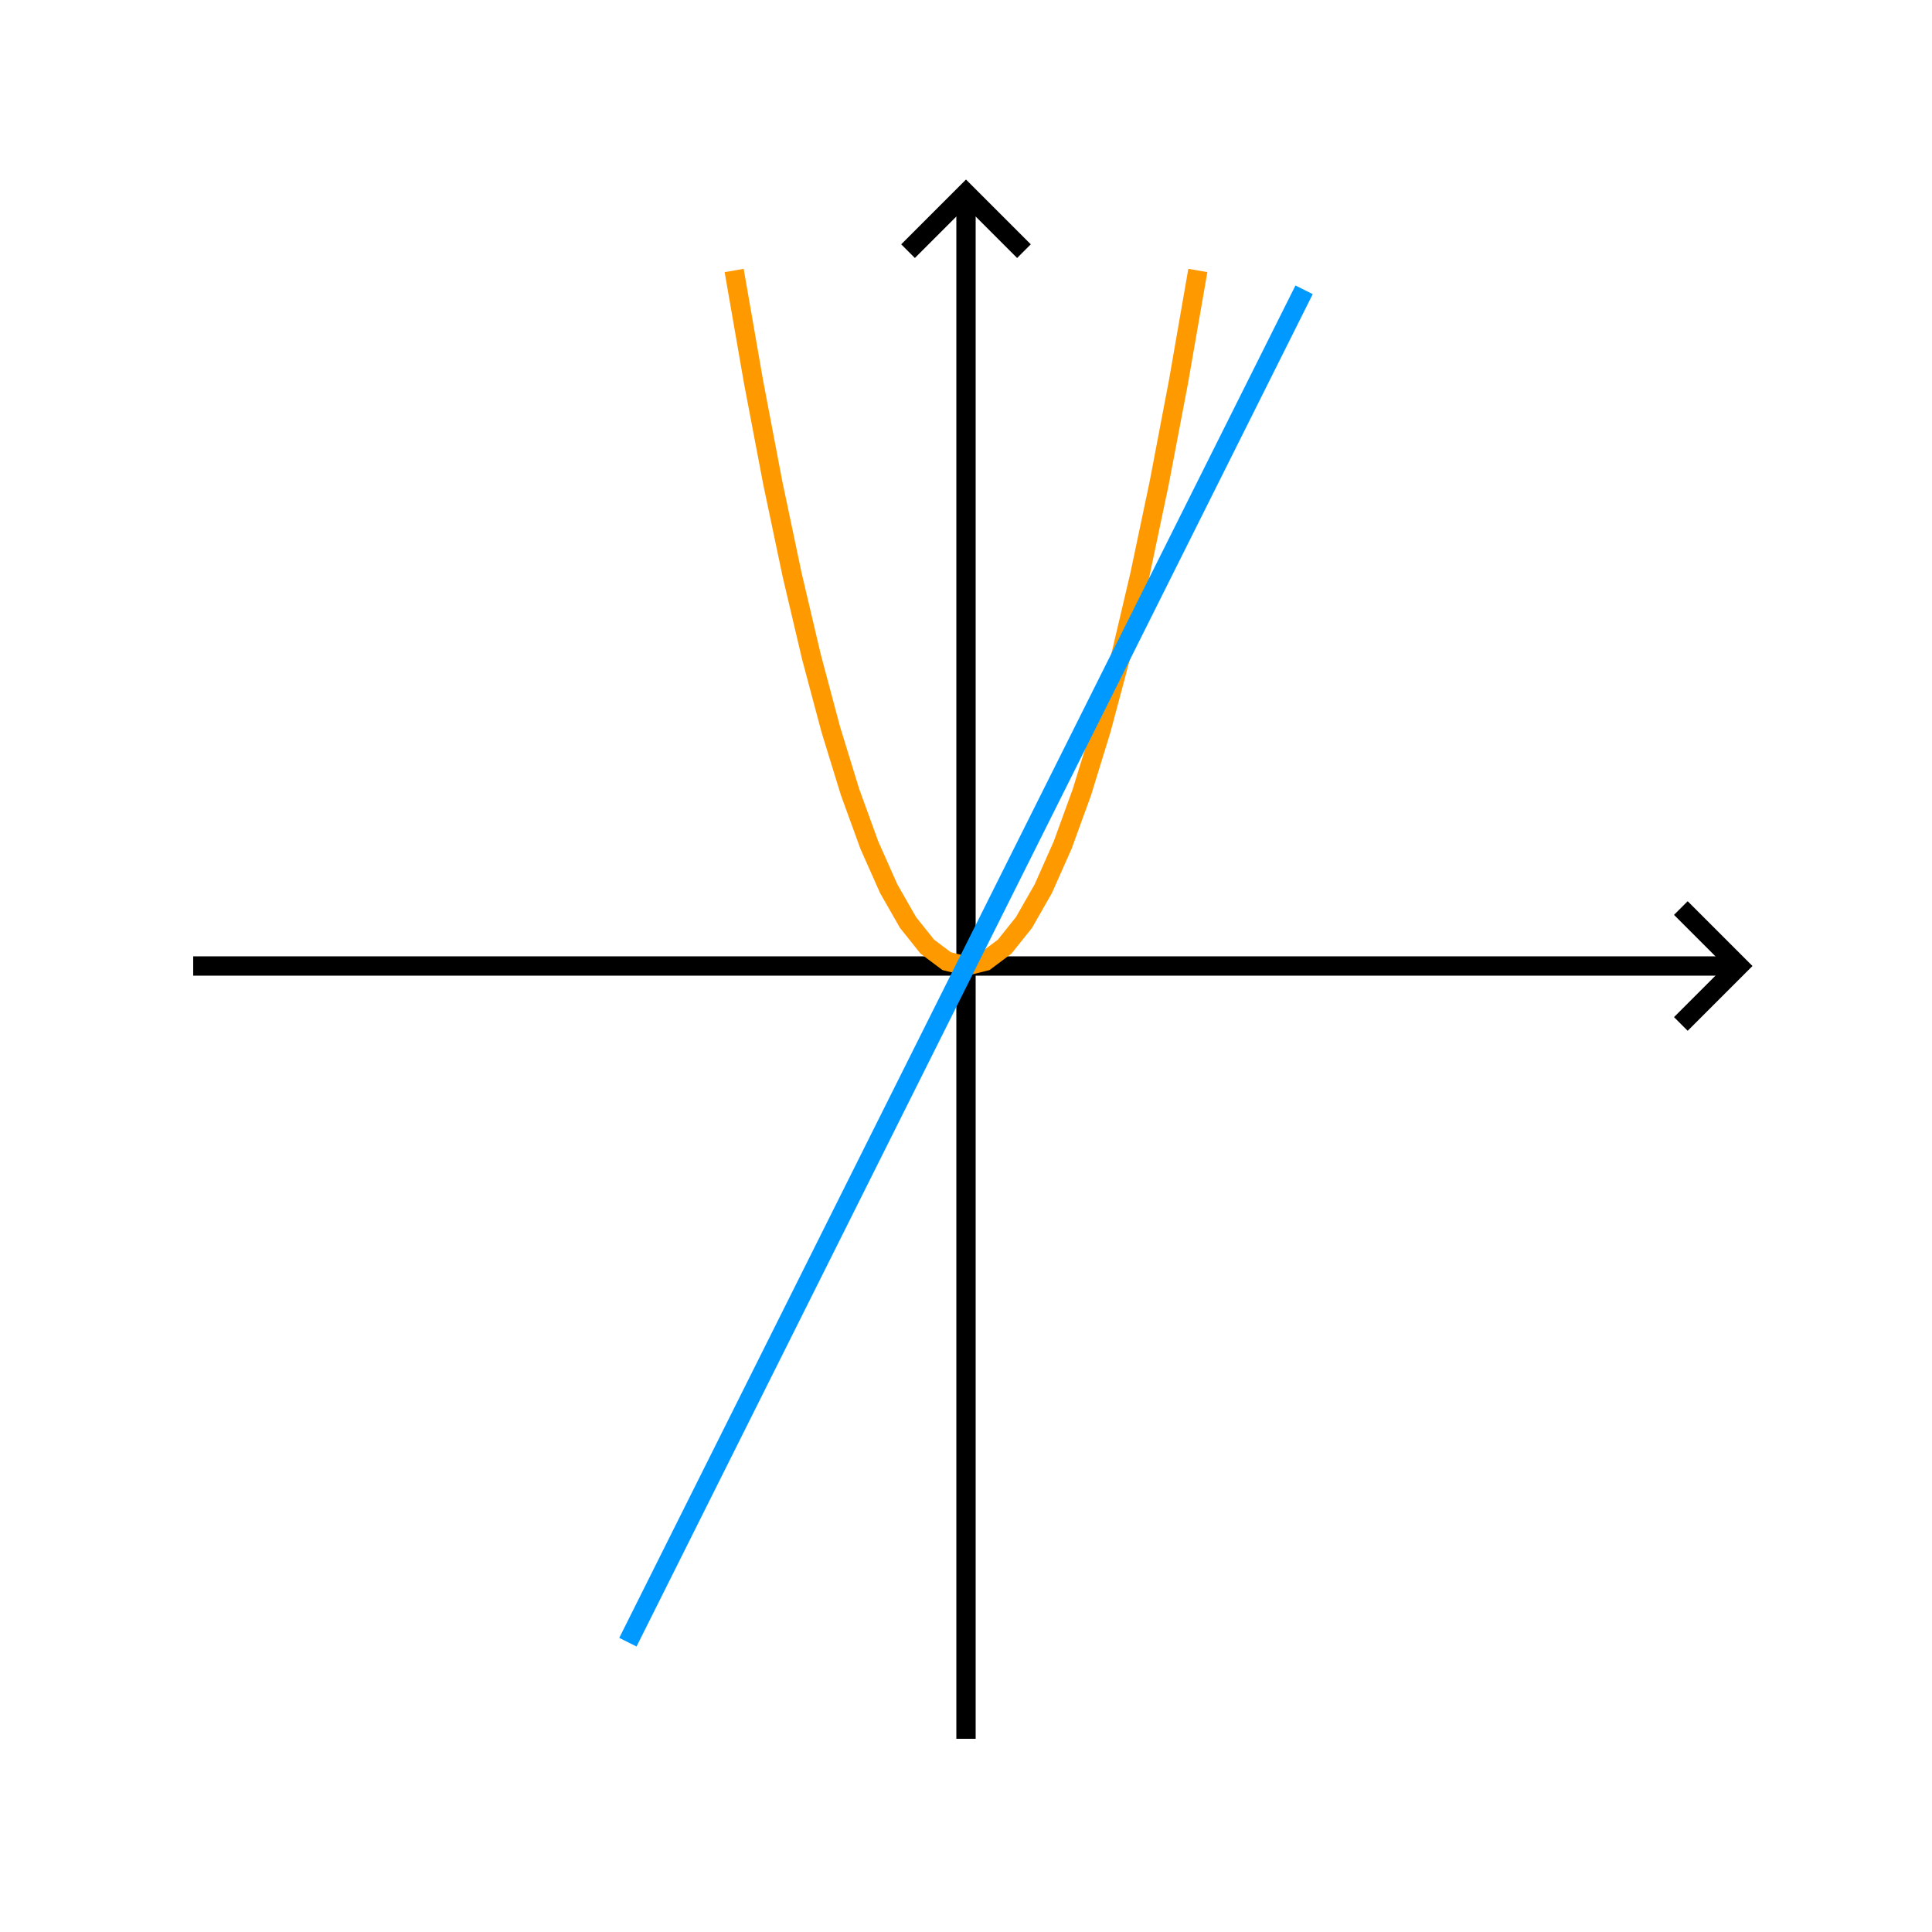
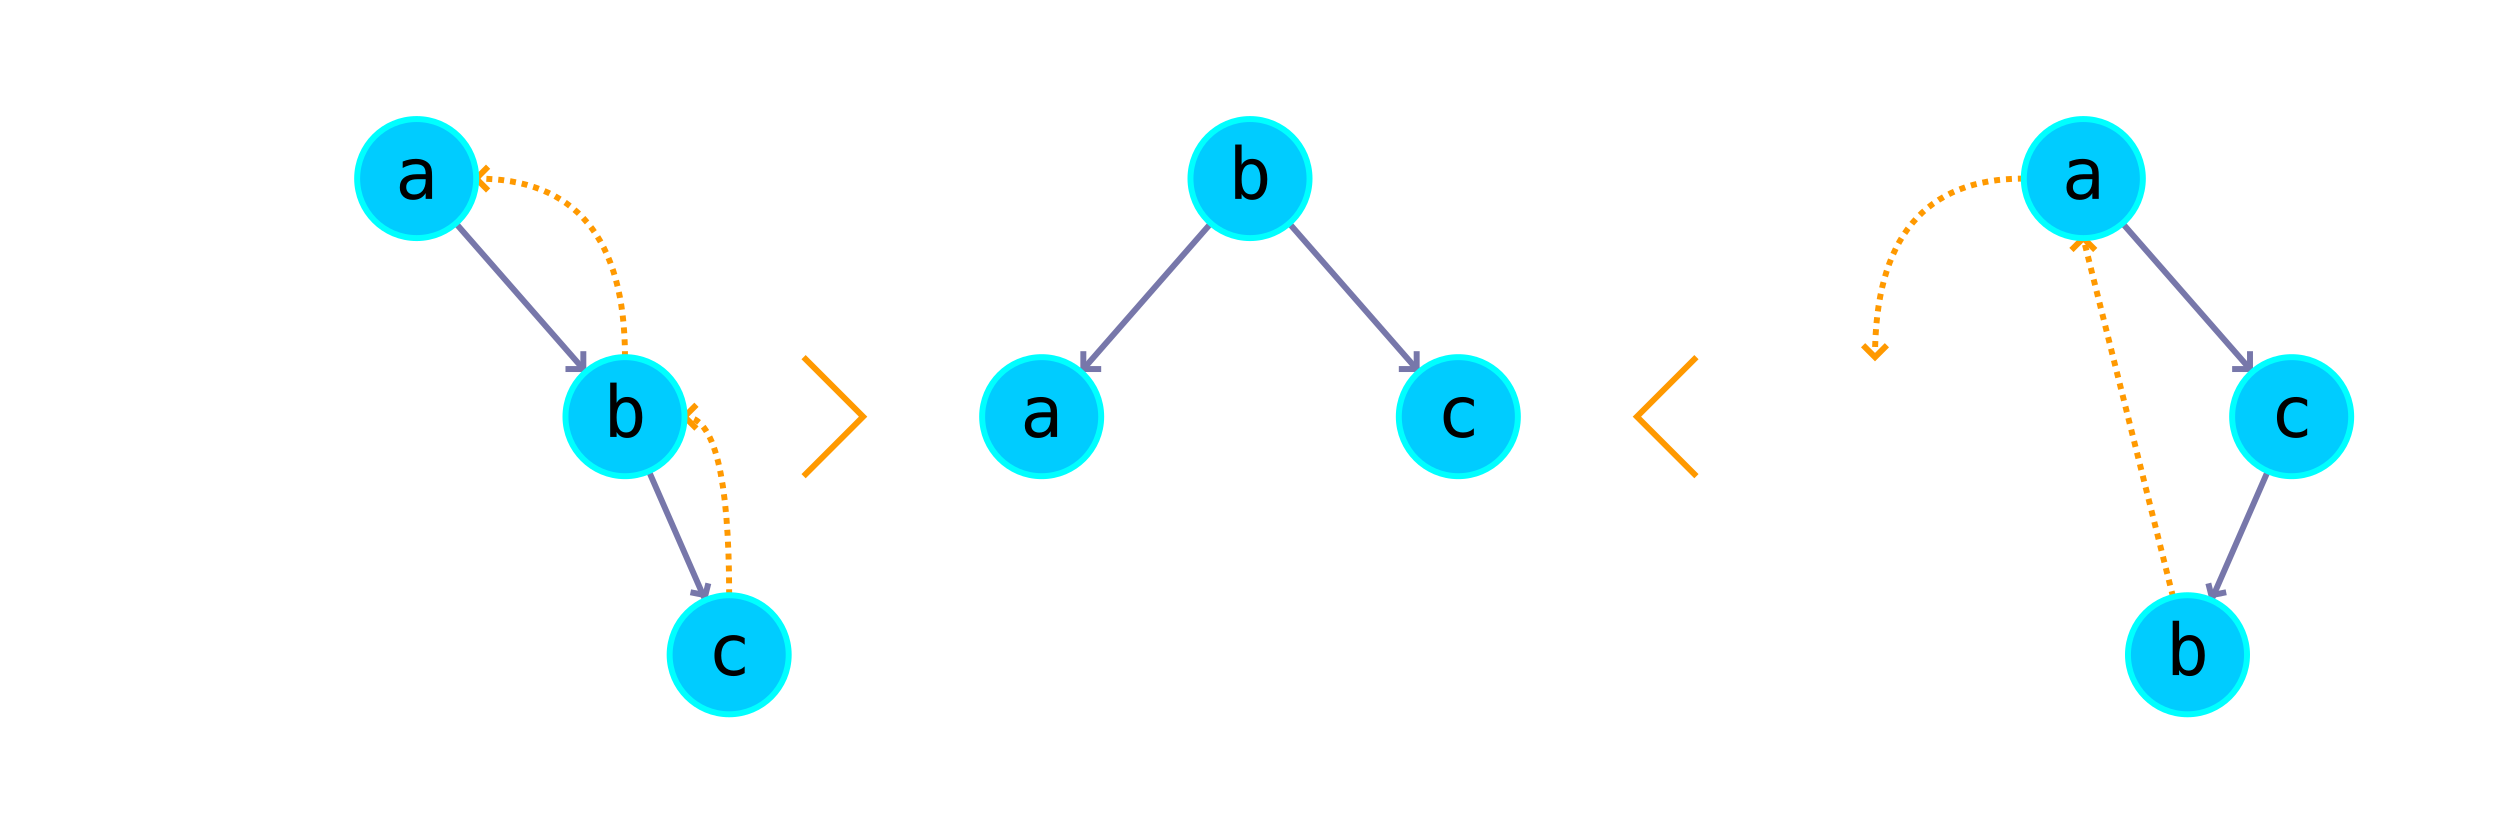
- <svg xmlns="http://www.w3.org/2000/svg" viewBox="0 0 100 100" shape-rendering="geometricPrecision" text-rendering="geometricPrecision">
-   <path d="M 50 10 L 50 90" stroke="#000000" />
-   <path d="M 10 50 L 90 50" stroke="#000000" />
-   <path d="M 87 47 L 90 50 L 87 53" stroke="#000000" fill="none" />
-   <path d="M 53 13 L 50 10 L 47 13" stroke="#000000" fill="none" />
-   <path d="M 38 14 L 39 19.75 L 40 25 L 41 29.75 L 42 34 L 43 37.75 L 44 41 L 45 43.75 L 46 46 L 47 47.75 L 48 49 L 49 49.75 L 50 50 L 51 49.75 L 52 49 L 53 47.75 L 54 46 L 55 43.75 L 56 41 L 57 37.75 L 58 34 L 59 29.75 L 60 25 L 61 19.75 L 62 14" stroke="#FF9900" fill="none" />
-   <path d="M 32.5 85 L 67.5 15" stroke="#0099FF" fill="none" />
+ <svg xmlns="http://www.w3.org/2000/svg" viewBox="0 0 420 140" shape-rendering="geometricPrecision" text-rendering="geometricPrecision">
+   <g transform="translate(0,0)">
+     <path d="M 70 30 L 105 70 L 122.5 110" stroke="#7777AA" fill="none" />
+     <path d="M 98 59 L 98 62 L 95 62" stroke="#7777AA" fill="none" />
+     <path d="M 119 98 L 118.5 100 L 116 99.5" stroke="#7777AA" fill="none" />
+     <path d="M 122.5 100 Q 122.5 70 115 70" stroke="#FF9900" fill="none" stroke-dasharray="1 1" />
+     <path d="M 105 60 Q 105 30 80 30" stroke="#FF9900" fill="none" stroke-dasharray="1 1" />
+     <path d="M 117 68 L 115 70 L 117 72" stroke="#FF9900" fill="none" />
+     <path d="M 82 28 L 80 30 L 82 32" stroke="#FF9900" fill="none" />
+     <ellipse cx="70" cy="30" rx="10" ry="10" fill="#00CCFF" stroke="#00FFFF" stroke-width="1" />
+     <ellipse cx="105" cy="70" rx="10" ry="10" fill="#00CCFF" stroke="#00FFFF" stroke-width="1" />
+     <ellipse cx="122.5" cy="110" rx="10" ry="10" fill="#00CCFF" stroke="#00FFFF" stroke-width="1" />
+     <text x="70" y="30" dominant-baseline="middle" text-anchor="middle" font-family="Consolas">a</text>
+     <text x="105" y="70" dominant-baseline="middle" text-anchor="middle" font-family="Consolas">b</text>
+     <text x="122.5" y="110" dominant-baseline="middle" text-anchor="middle" font-family="Consolas">c</text>
+   </g>
+   <g transform="translate(140,0)">
+     <path d="M 70 30 L 35 70" stroke="#7777AA" fill="none" />
+     <path d="M 70 30 L 105 70" stroke="#7777AA" fill="none" />
+     <path d="M 42 59 L 42 62 L 45 62" stroke="#7777AA" fill="none" />
+     <path d="M 98 59 L 98 62 L 95 62" stroke="#7777AA" fill="none" />
+     <ellipse cx="70" cy="30" rx="10" ry="10" fill="#00CCFF" stroke="#00FFFF" stroke-width="1" />
+     <ellipse cx="35" cy="70" rx="10" ry="10" fill="#00CCFF" stroke="#00FFFF" stroke-width="1" />
+     <ellipse cx="105" cy="70" rx="10" ry="10" fill="#00CCFF" stroke="#00FFFF" stroke-width="1" />
+     <text x="70" y="30" dominant-baseline="middle" text-anchor="middle" font-family="Consolas">b</text>
+     <text x="35" y="70" dominant-baseline="middle" text-anchor="middle" font-family="Consolas">a</text>
+     <text x="105" y="70" dominant-baseline="middle" text-anchor="middle" font-family="Consolas">c</text>
+   </g>
+   <g transform="translate(280,0)">
+     <path d="M 70 30 L 105 70 L 87.5 110" stroke="#7777AA" fill="none" />
+     <path d="M 98 59 L 98 62 L 95 62" stroke="#7777AA" fill="none" />
+     <path d="M 91 98 L 91.5 100 L 94 99.5" stroke="#7777AA" fill="none" />
+     <path d="M 60 30 Q 35 30 35 60" stroke="#FF9900" fill="none" stroke-dasharray="1 1" />
+     <path d="M 87.5 110 L 70 40" stroke="#FF9900" fill="none" stroke-dasharray="1 1" />
+     <path d="M 33 58 L 35 60 L 37 58" stroke="#FF9900" fill="none" />
+     <path d="M 68 42 L 70 40 L 72 42" stroke="#FF9900" fill="none" />
+     <ellipse cx="70" cy="30" rx="10" ry="10" fill="#00CCFF" stroke="#00FFFF" stroke-width="1" />
+     <ellipse cx="105" cy="70" rx="10" ry="10" fill="#00CCFF" stroke="#00FFFF" stroke-width="1" />
+     <ellipse cx="87.5" cy="110" rx="10" ry="10" fill="#00CCFF" stroke="#00FFFF" stroke-width="1" />
+     <text x="70" y="30" dominant-baseline="middle" text-anchor="middle" font-family="Consolas">a</text>
+     <text x="105" y="70" dominant-baseline="middle" text-anchor="middle" font-family="Consolas">c</text>
+     <text x="87.5" y="110" dominant-baseline="middle" text-anchor="middle" font-family="Consolas">b</text>
+   </g>
+   <path d="M 135 60 L 145 70 L 135 80" stroke="#FF9900" fill="none" />
+   <path d="M 285 60 L 275 70 L 285 80" stroke="#FF9900" fill="none" />
</svg>
